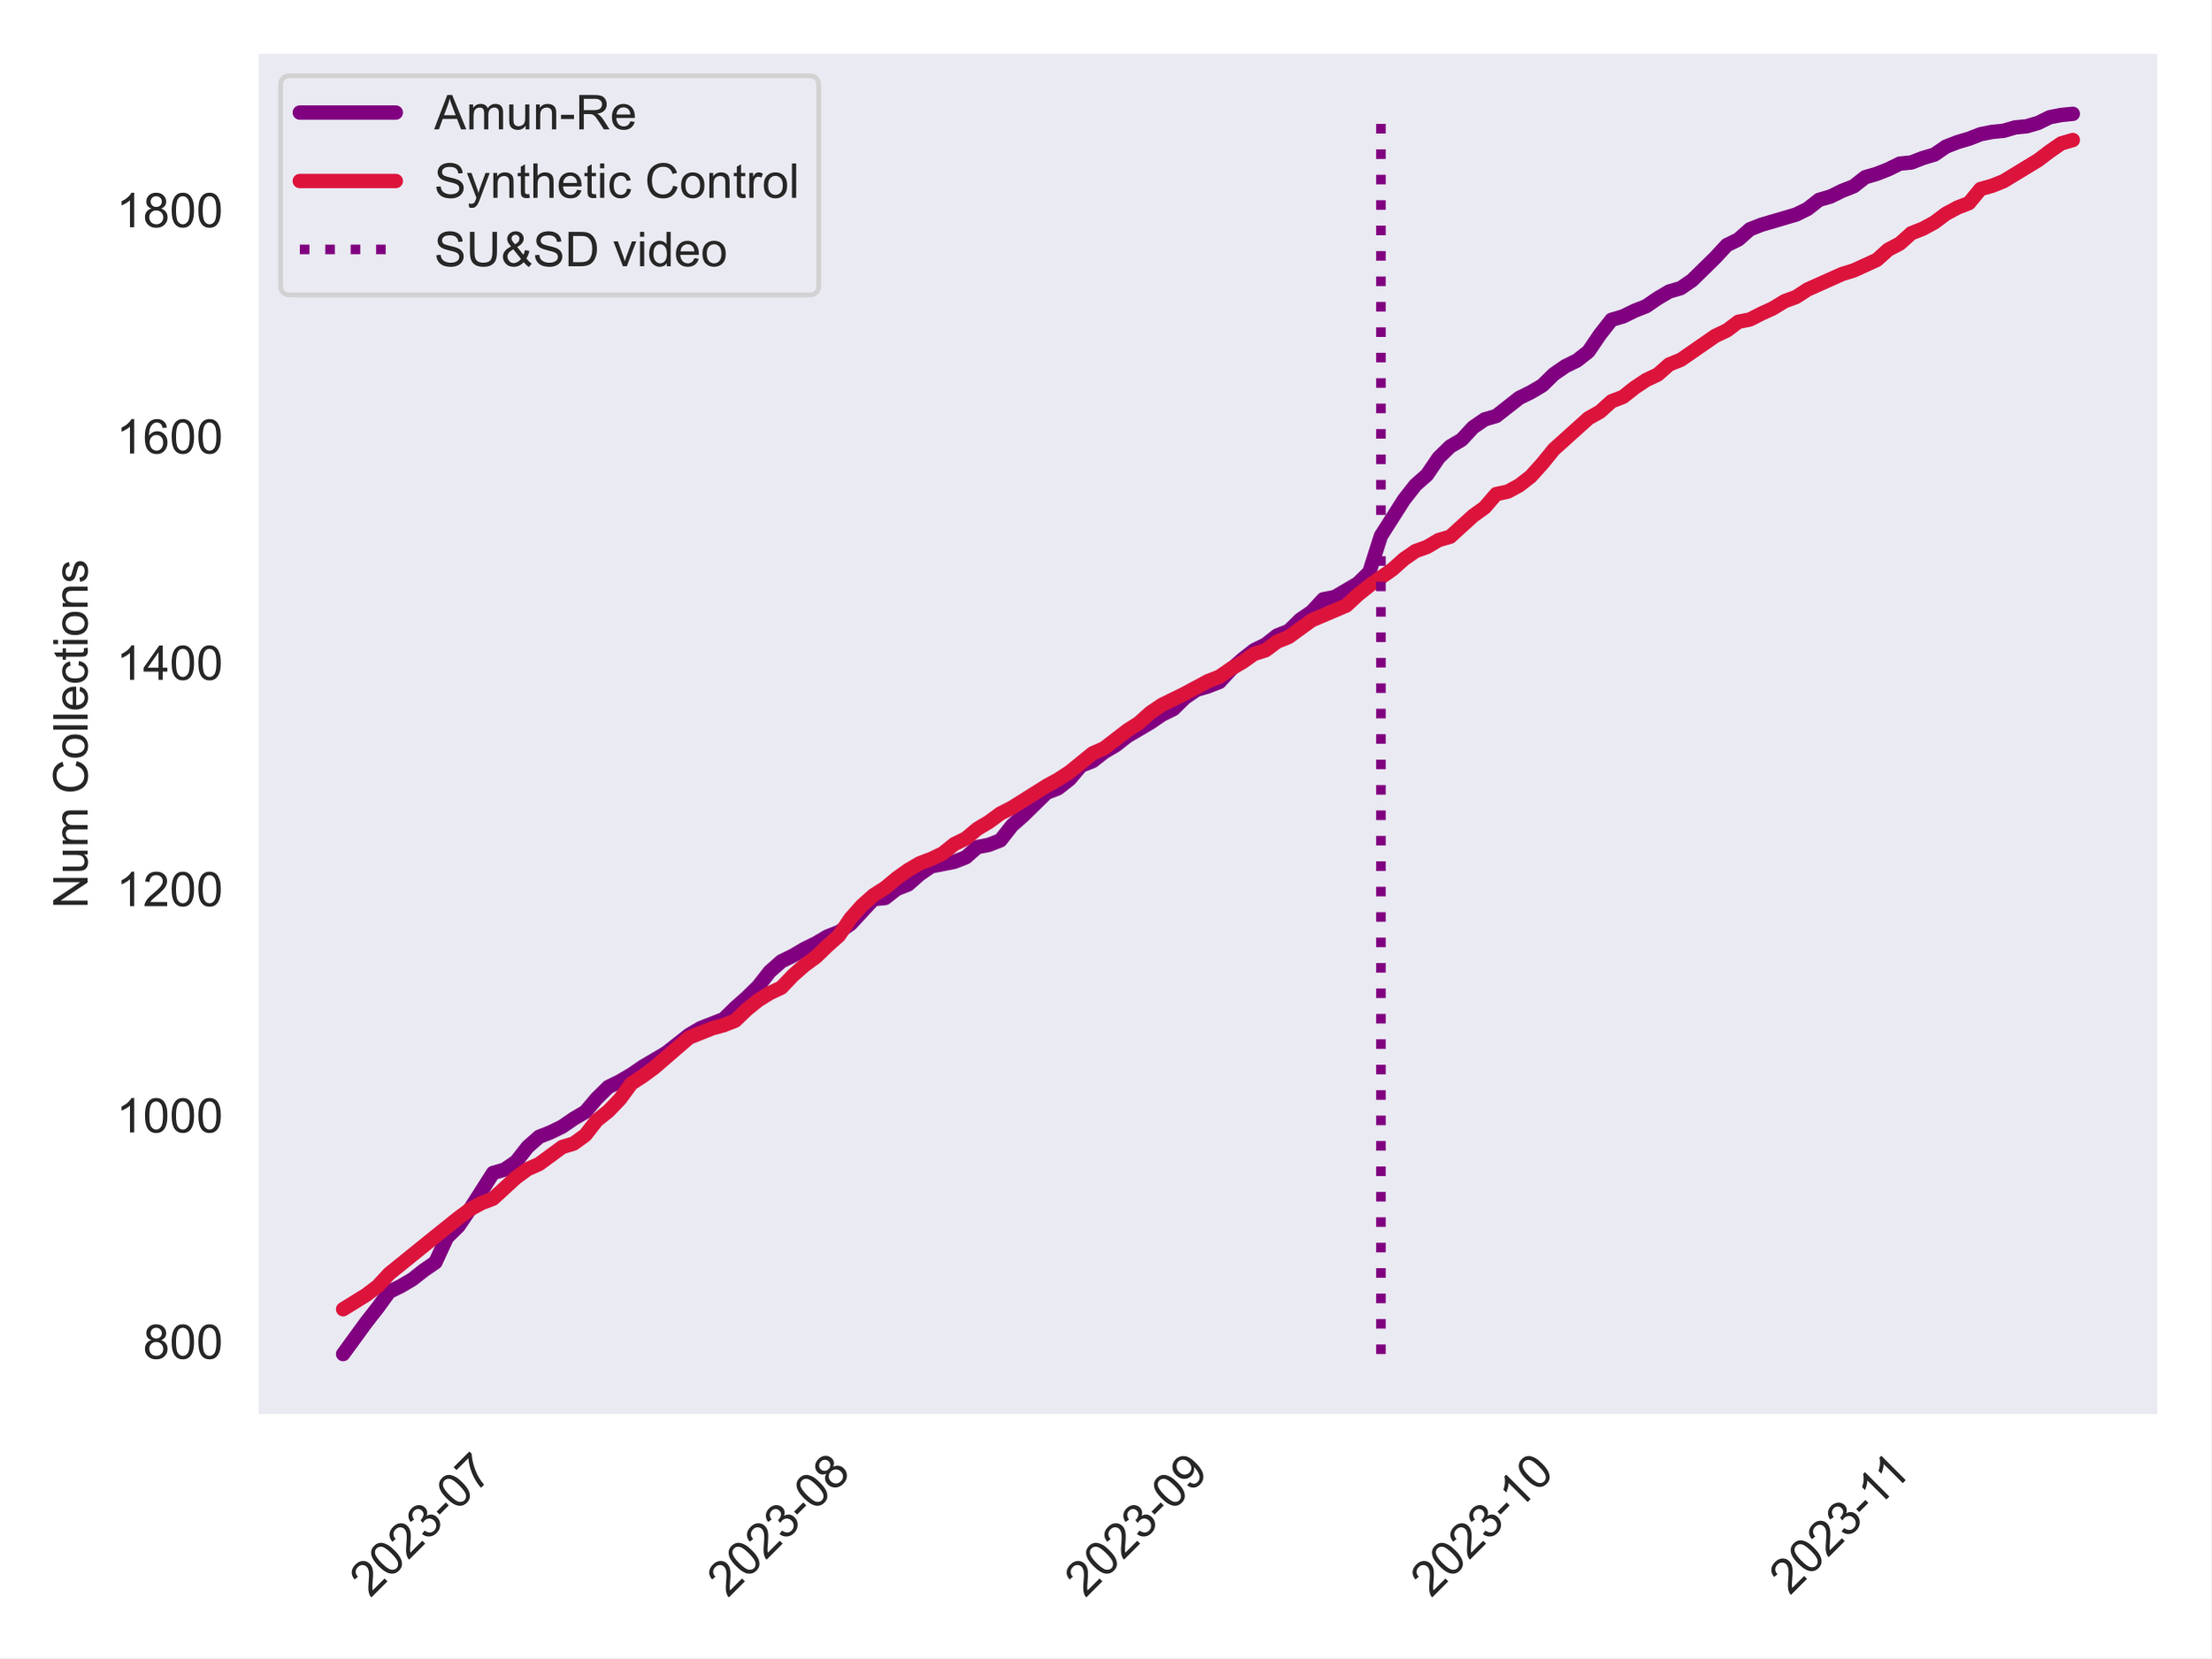
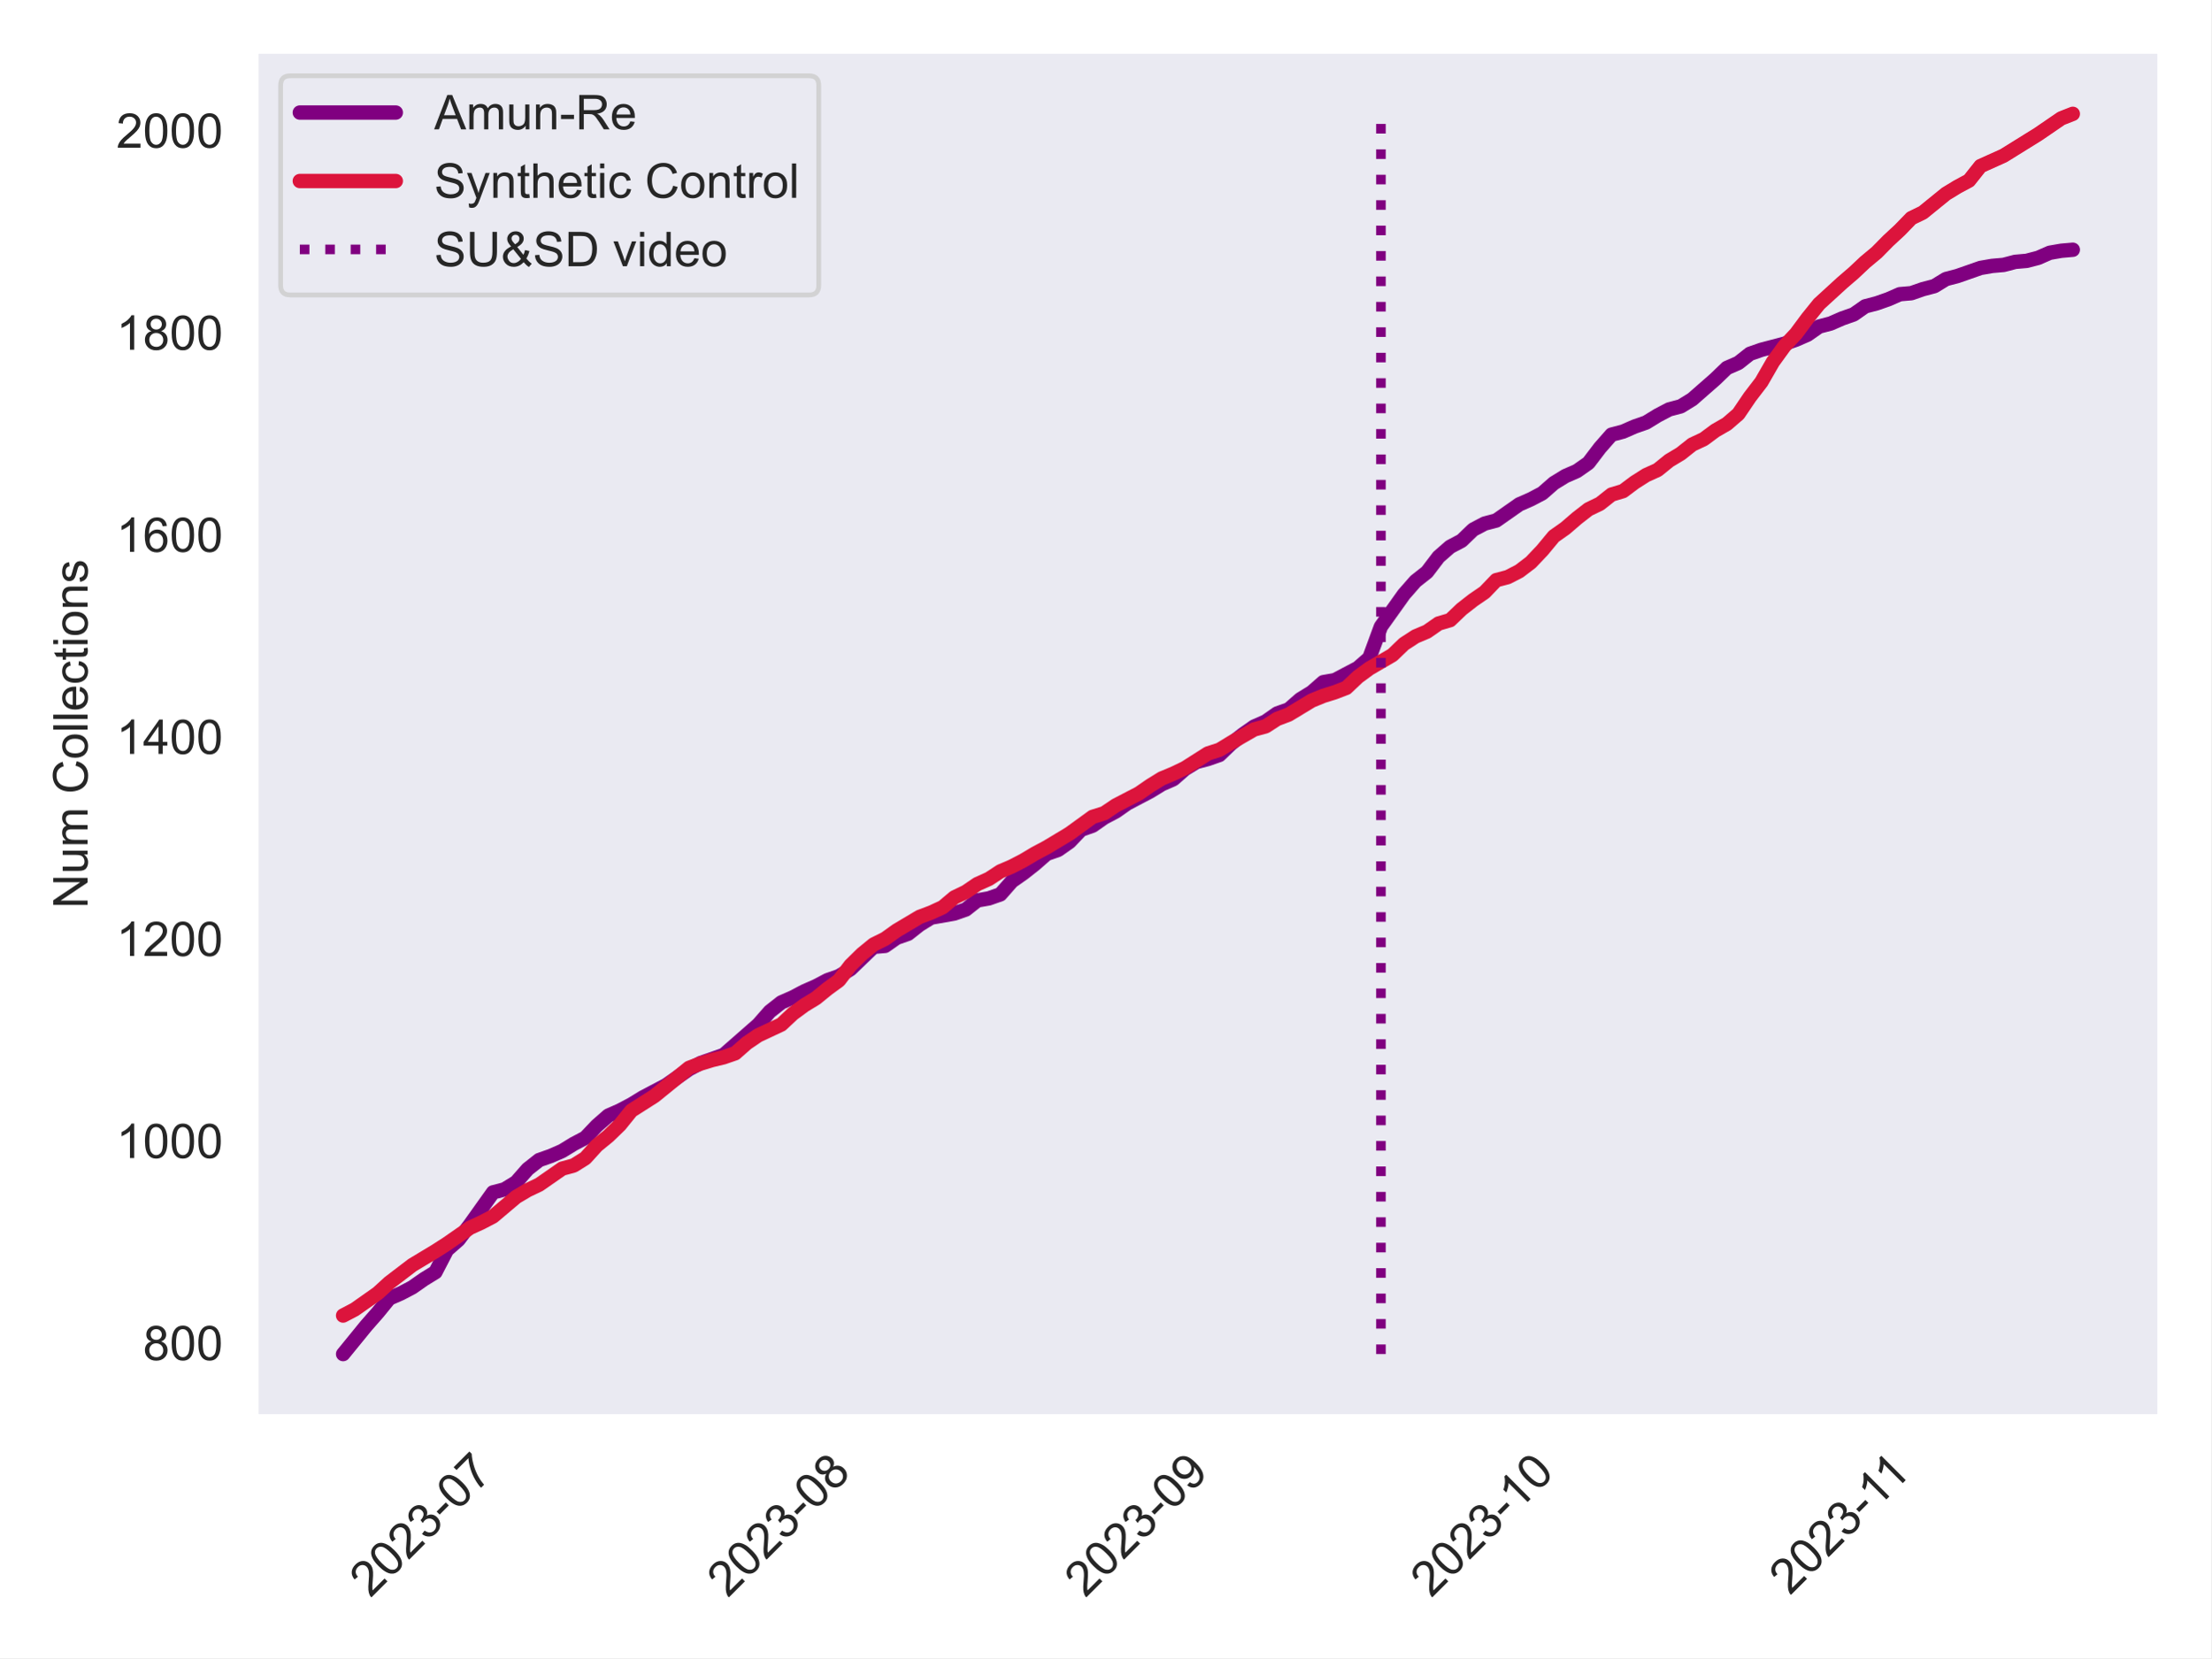
<svg xmlns="http://www.w3.org/2000/svg" xmlns:xlink="http://www.w3.org/1999/xlink" width="460.8pt" height="345.6pt" viewBox="0 0 460.8 345.6" version="1.1">
  <defs>
    <style type="text/css">*{stroke-linejoin: round; stroke-linecap: butt}</style>
  </defs>
  <g id="figure_1">
    <g id="patch_1">
      <path d="M 0 345.6  L 460.8 345.6  L 460.8 0  L 0 0  z " style="fill: #ffffff" />
    </g>
    <g id="axes_1">
      <g id="patch_2">
        <path d="M 53.48 295.153  L 450 295.153  L 450 10.8  L 53.48 10.8  z " style="fill: #eaeaf2" />
      </g>
      <g id="matplotlib.axis_1">
        <g id="xtick_1">
          <g id="text_1">
            <g style="fill: #262626" transform="translate(77.17993 333.1617) rotate(-45) scale(0.1 -0.1)">
              <defs>
                <path id="ArialMT-32" d="M 3222 541  L 3222 0  L 194 0  Q 188 203 259 391  Q 375 700 629 1000  Q 884 1300 1366 1694  Q 2113 2306 2375 2664  Q 2638 3022 2638 3341  Q 2638 3675 2398 3904  Q 2159 4134 1775 4134  Q 1369 4134 1125 3890  Q 881 3647 878 3216  L 300 3275  Q 359 3922 746 4261  Q 1134 4600 1788 4600  Q 2447 4600 2831 4234  Q 3216 3869 3216 3328  Q 3216 3053 3103 2787  Q 2991 2522 2730 2228  Q 2469 1934 1863 1422  Q 1356 997 1212 845  Q 1069 694 975 541  L 3222 541  z " transform="scale(0.015625)" />
                <path id="ArialMT-30" d="M 266 2259  Q 266 3072 433 3567  Q 600 4063 929 4331  Q 1259 4600 1759 4600  Q 2128 4600 2406 4451  Q 2684 4303 2865 4023  Q 3047 3744 3150 3342  Q 3253 2941 3253 2259  Q 3253 1453 3087 958  Q 2922 463 2592 192  Q 2263 -78 1759 -78  Q 1097 -78 719 397  Q 266 969 266 2259  z M 844 2259  Q 844 1131 1108 757  Q 1372 384 1759 384  Q 2147 384 2411 759  Q 2675 1134 2675 2259  Q 2675 3391 2411 3762  Q 2147 4134 1753 4134  Q 1366 4134 1134 3806  Q 844 3388 844 2259  z " transform="scale(0.015625)" />
                <path id="ArialMT-33" d="M 269 1209  L 831 1284  Q 928 806 1161 595  Q 1394 384 1728 384  Q 2125 384 2398 659  Q 2672 934 2672 1341  Q 2672 1728 2419 1979  Q 2166 2231 1775 2231  Q 1616 2231 1378 2169  L 1441 2663  Q 1497 2656 1531 2656  Q 1891 2656 2178 2843  Q 2466 3031 2466 3422  Q 2466 3731 2256 3934  Q 2047 4138 1716 4138  Q 1388 4138 1169 3931  Q 950 3725 888 3313  L 325 3413  Q 428 3978 793 4289  Q 1159 4600 1703 4600  Q 2078 4600 2393 4439  Q 2709 4278 2876 4000  Q 3044 3722 3044 3409  Q 3044 3113 2884 2869  Q 2725 2625 2413 2481  Q 2819 2388 3044 2092  Q 3269 1797 3269 1353  Q 3269 753 2831 336  Q 2394 -81 1725 -81  Q 1122 -81 723 278  Q 325 638 269 1209  z " transform="scale(0.015625)" />
                <path id="ArialMT-2d" d="M 203 1375  L 203 1941  L 1931 1941  L 1931 1375  L 203 1375  z " transform="scale(0.015625)" />
                <path id="ArialMT-37" d="M 303 3981  L 303 4522  L 3269 4522  L 3269 4084  Q 2831 3619 2401 2847  Q 1972 2075 1738 1259  Q 1569 684 1522 0  L 944 0  Q 953 541 1156 1306  Q 1359 2072 1739 2783  Q 2119 3494 2547 3981  L 303 3981  z " transform="scale(0.015625)" />
              </defs>
              <use xlink:href="#ArialMT-32" />
              <use xlink:href="#ArialMT-30" x="55.615" />
              <use xlink:href="#ArialMT-32" x="111.23" />
              <use xlink:href="#ArialMT-33" x="166.846" />
              <use xlink:href="#ArialMT-2d" x="222.461" />
              <use xlink:href="#ArialMT-30" x="255.762" />
              <use xlink:href="#ArialMT-37" x="311.377" />
            </g>
          </g>
        </g>
        <g id="xtick_2">
          <g id="text_2">
            <g style="fill: #262626" transform="translate(151.6776 333.1617) rotate(-45) scale(0.1 -0.1)">
              <defs>
                <path id="ArialMT-38" d="M 1131 2484  Q 781 2613 612 2850  Q 444 3088 444 3419  Q 444 3919 803 4259  Q 1163 4600 1759 4600  Q 2359 4600 2725 4251  Q 3091 3903 3091 3403  Q 3091 3084 2923 2848  Q 2756 2613 2416 2484  Q 2838 2347 3058 2040  Q 3278 1734 3278 1309  Q 3278 722 2862 322  Q 2447 -78 1769 -78  Q 1091 -78 675 323  Q 259 725 259 1325  Q 259 1772 486 2073  Q 713 2375 1131 2484  z M 1019 3438  Q 1019 3113 1228 2906  Q 1438 2700 1772 2700  Q 2097 2700 2305 2904  Q 2513 3109 2513 3406  Q 2513 3716 2298 3927  Q 2084 4138 1766 4138  Q 1444 4138 1231 3931  Q 1019 3725 1019 3438  z M 838 1322  Q 838 1081 952 856  Q 1066 631 1291 507  Q 1516 384 1775 384  Q 2178 384 2440 643  Q 2703 903 2703 1303  Q 2703 1709 2433 1975  Q 2163 2241 1756 2241  Q 1359 2241 1098 1978  Q 838 1716 838 1322  z " transform="scale(0.015625)" />
              </defs>
              <use xlink:href="#ArialMT-32" />
              <use xlink:href="#ArialMT-30" x="55.615" />
              <use xlink:href="#ArialMT-32" x="111.23" />
              <use xlink:href="#ArialMT-33" x="166.846" />
              <use xlink:href="#ArialMT-2d" x="222.461" />
              <use xlink:href="#ArialMT-30" x="255.762" />
              <use xlink:href="#ArialMT-38" x="311.377" />
            </g>
          </g>
        </g>
        <g id="xtick_3">
          <g id="text_3">
            <g style="fill: #262626" transform="translate(226.1753 333.1617) rotate(-45) scale(0.1 -0.1)">
              <defs>
                <path id="ArialMT-39" d="M 350 1059  L 891 1109  Q 959 728 1153 556  Q 1347 384 1650 384  Q 1909 384 2104 503  Q 2300 622 2425 820  Q 2550 1019 2634 1356  Q 2719 1694 2719 2044  Q 2719 2081 2716 2156  Q 2547 1888 2255 1720  Q 1963 1553 1622 1553  Q 1053 1553 659 1965  Q 266 2378 266 3053  Q 266 3750 677 4175  Q 1088 4600 1706 4600  Q 2153 4600 2523 4359  Q 2894 4119 3086 3673  Q 3278 3228 3278 2384  Q 3278 1506 3087 986  Q 2897 466 2520 194  Q 2144 -78 1638 -78  Q 1100 -78 759 220  Q 419 519 350 1059  z M 2653 3081  Q 2653 3566 2395 3850  Q 2138 4134 1775 4134  Q 1400 4134 1122 3828  Q 844 3522 844 3034  Q 844 2597 1108 2323  Q 1372 2050 1759 2050  Q 2150 2050 2401 2323  Q 2653 2597 2653 3081  z " transform="scale(0.015625)" />
              </defs>
              <use xlink:href="#ArialMT-32" />
              <use xlink:href="#ArialMT-30" x="55.615" />
              <use xlink:href="#ArialMT-32" x="111.23" />
              <use xlink:href="#ArialMT-33" x="166.846" />
              <use xlink:href="#ArialMT-2d" x="222.461" />
              <use xlink:href="#ArialMT-30" x="255.762" />
              <use xlink:href="#ArialMT-39" x="311.377" />
            </g>
          </g>
        </g>
        <g id="xtick_4">
          <g id="text_4">
            <g style="fill: #262626" transform="translate(298.2699 333.1617) rotate(-45) scale(0.1 -0.1)">
              <defs>
                <path id="ArialMT-31" d="M 2384 0  L 1822 0  L 1822 3584  Q 1619 3391 1289 3197  Q 959 3003 697 2906  L 697 3450  Q 1169 3672 1522 3987  Q 1875 4303 2022 4600  L 2384 4600  L 2384 0  z " transform="scale(0.015625)" />
              </defs>
              <use xlink:href="#ArialMT-32" />
              <use xlink:href="#ArialMT-30" x="55.615" />
              <use xlink:href="#ArialMT-32" x="111.23" />
              <use xlink:href="#ArialMT-33" x="166.846" />
              <use xlink:href="#ArialMT-2d" x="222.461" />
              <use xlink:href="#ArialMT-31" x="255.762" />
              <use xlink:href="#ArialMT-30" x="311.377" />
            </g>
          </g>
        </g>
        <g id="xtick_5">
          <g id="text_5">
            <g style="fill: #262626" transform="translate(373.0283 332.6402) rotate(-45) scale(0.1 -0.1)">
              <use xlink:href="#ArialMT-32" />
              <use xlink:href="#ArialMT-30" x="55.615" />
              <use xlink:href="#ArialMT-32" x="111.23" />
              <use xlink:href="#ArialMT-33" x="166.846" />
              <use xlink:href="#ArialMT-2d" x="222.461" />
              <use xlink:href="#ArialMT-31" x="255.762" />
              <use xlink:href="#ArialMT-31" x="304.002" />
            </g>
          </g>
        </g>
      </g>
      <g id="matplotlib.axis_2">
        <g id="ytick_1">
          <g id="text_6">
-             <g style="fill: #262626" transform="translate(29.79719 283.2122) scale(0.1 -0.1)">
+             <g style="fill: #262626" transform="translate(29.79719 283.4901) scale(0.1 -0.1)">
              <use xlink:href="#ArialMT-38" />
              <use xlink:href="#ArialMT-30" x="55.615" />
              <use xlink:href="#ArialMT-30" x="111.23" />
            </g>
          </g>
        </g>
        <g id="ytick_2">
          <g id="text_7">
-             <g style="fill: #262626" transform="translate(24.23625 236.0402) scale(0.1 -0.1)">
+             <g style="fill: #262626" transform="translate(24.23625 241.3715) scale(0.1 -0.1)">
              <use xlink:href="#ArialMT-31" />
              <use xlink:href="#ArialMT-30" x="55.615" />
              <use xlink:href="#ArialMT-30" x="111.23" />
              <use xlink:href="#ArialMT-30" x="166.846" />
            </g>
          </g>
        </g>
        <g id="ytick_3">
          <g id="text_8">
-             <g style="fill: #262626" transform="translate(24.23625 188.8682) scale(0.1 -0.1)">
+             <g style="fill: #262626" transform="translate(24.23625 199.2529) scale(0.1 -0.1)">
              <use xlink:href="#ArialMT-31" />
              <use xlink:href="#ArialMT-32" x="55.615" />
              <use xlink:href="#ArialMT-30" x="111.23" />
              <use xlink:href="#ArialMT-30" x="166.846" />
            </g>
          </g>
        </g>
        <g id="ytick_4">
          <g id="text_9">
-             <g style="fill: #262626" transform="translate(24.23625 141.6962) scale(0.1 -0.1)">
+             <g style="fill: #262626" transform="translate(24.23625 157.1343) scale(0.1 -0.1)">
              <defs>
                <path id="ArialMT-34" d="M 2069 0  L 2069 1097  L 81 1097  L 81 1613  L 2172 4581  L 2631 4581  L 2631 1613  L 3250 1613  L 3250 1097  L 2631 1097  L 2631 0  L 2069 0  z M 2069 1613  L 2069 3678  L 634 1613  L 2069 1613  z " transform="scale(0.015625)" />
              </defs>
              <use xlink:href="#ArialMT-31" />
              <use xlink:href="#ArialMT-34" x="55.615" />
              <use xlink:href="#ArialMT-30" x="111.23" />
              <use xlink:href="#ArialMT-30" x="166.846" />
            </g>
          </g>
        </g>
        <g id="ytick_5">
          <g id="text_10">
-             <g style="fill: #262626" transform="translate(24.23625 94.52415) scale(0.1 -0.1)">
+             <g style="fill: #262626" transform="translate(24.23625 115.0156) scale(0.1 -0.1)">
              <defs>
                <path id="ArialMT-36" d="M 3184 3459  L 2625 3416  Q 2550 3747 2413 3897  Q 2184 4138 1850 4138  Q 1581 4138 1378 3988  Q 1113 3794 959 3422  Q 806 3050 800 2363  Q 1003 2672 1297 2822  Q 1591 2972 1913 2972  Q 2475 2972 2870 2558  Q 3266 2144 3266 1488  Q 3266 1056 3080 686  Q 2894 316 2569 119  Q 2244 -78 1831 -78  Q 1128 -78 684 439  Q 241 956 241 2144  Q 241 3472 731 4075  Q 1159 4600 1884 4600  Q 2425 4600 2770 4297  Q 3116 3994 3184 3459  z M 888 1484  Q 888 1194 1011 928  Q 1134 663 1356 523  Q 1578 384 1822 384  Q 2178 384 2434 671  Q 2691 959 2691 1453  Q 2691 1928 2437 2201  Q 2184 2475 1800 2475  Q 1419 2475 1153 2201  Q 888 1928 888 1484  z " transform="scale(0.015625)" />
              </defs>
              <use xlink:href="#ArialMT-31" />
              <use xlink:href="#ArialMT-36" x="55.615" />
              <use xlink:href="#ArialMT-30" x="111.23" />
              <use xlink:href="#ArialMT-30" x="166.846" />
            </g>
          </g>
        </g>
        <g id="ytick_6">
          <g id="text_11">
-             <g style="fill: #262626" transform="translate(24.23625 47.35214) scale(0.1 -0.1)">
+             <g style="fill: #262626" transform="translate(24.23625 72.89702) scale(0.1 -0.1)">
              <use xlink:href="#ArialMT-31" />
              <use xlink:href="#ArialMT-38" x="55.615" />
              <use xlink:href="#ArialMT-30" x="111.23" />
              <use xlink:href="#ArialMT-30" x="166.846" />
            </g>
          </g>
        </g>
-         <g id="text_12">
+         <g id="ytick_7">
+           <g id="text_12">
+             <g style="fill: #262626" transform="translate(24.23625 30.77839) scale(0.1 -0.1)">
+               <use xlink:href="#ArialMT-32" />
+               <use xlink:href="#ArialMT-30" x="55.615" />
+               <use xlink:href="#ArialMT-30" x="111.23" />
+               <use xlink:href="#ArialMT-30" x="166.846" />
+             </g>
+           </g>
+         </g>
+         <g id="text_13">
          <g style="fill: #262626" transform="translate(18.24875 189.3764) rotate(-90) scale(0.1 -0.1)">
            <defs>
              <path id="ArialMT-4e" d="M 488 0  L 488 4581  L 1109 4581  L 3516 984  L 3516 4581  L 4097 4581  L 4097 0  L 3475 0  L 1069 3600  L 1069 0  L 488 0  z " transform="scale(0.015625)" />
              <path id="ArialMT-75" d="M 2597 0  L 2597 488  Q 2209 -75 1544 -75  Q 1250 -75 995 37  Q 741 150 617 320  Q 494 491 444 738  Q 409 903 409 1263  L 409 3319  L 972 3319  L 972 1478  Q 972 1038 1006 884  Q 1059 663 1231 536  Q 1403 409 1656 409  Q 1909 409 2131 539  Q 2353 669 2445 892  Q 2538 1116 2538 1541  L 2538 3319  L 3100 3319  L 3100 0  L 2597 0  z " transform="scale(0.015625)" />
              <path id="ArialMT-6d" d="M 422 0  L 422 3319  L 925 3319  L 925 2853  Q 1081 3097 1340 3245  Q 1600 3394 1931 3394  Q 2300 3394 2536 3241  Q 2772 3088 2869 2813  Q 3263 3394 3894 3394  Q 4388 3394 4653 3120  Q 4919 2847 4919 2278  L 4919 0  L 4359 0  L 4359 2091  Q 4359 2428 4304 2576  Q 4250 2725 4106 2815  Q 3963 2906 3769 2906  Q 3419 2906 3187 2673  Q 2956 2441 2956 1928  L 2956 0  L 2394 0  L 2394 2156  Q 2394 2531 2256 2718  Q 2119 2906 1806 2906  Q 1569 2906 1367 2781  Q 1166 2656 1075 2415  Q 984 2175 984 1722  L 984 0  L 422 0  z " transform="scale(0.015625)" />
              <path id="ArialMT-20" transform="scale(0.015625)" />
              <path id="ArialMT-43" d="M 3763 1606  L 4369 1453  Q 4178 706 3683 314  Q 3188 -78 2472 -78  Q 1731 -78 1267 223  Q 803 525 561 1097  Q 319 1669 319 2325  Q 319 3041 592 3573  Q 866 4106 1370 4382  Q 1875 4659 2481 4659  Q 3169 4659 3637 4309  Q 4106 3959 4291 3325  L 3694 3184  Q 3534 3684 3231 3912  Q 2928 4141 2469 4141  Q 1941 4141 1586 3887  Q 1231 3634 1087 3207  Q 944 2781 944 2328  Q 944 1744 1114 1308  Q 1284 872 1643 656  Q 2003 441 2422 441  Q 2931 441 3284 734  Q 3638 1028 3763 1606  z " transform="scale(0.015625)" />
              <path id="ArialMT-6f" d="M 213 1659  Q 213 2581 725 3025  Q 1153 3394 1769 3394  Q 2453 3394 2887 2945  Q 3322 2497 3322 1706  Q 3322 1066 3130 698  Q 2938 331 2570 128  Q 2203 -75 1769 -75  Q 1072 -75 642 372  Q 213 819 213 1659  z M 791 1659  Q 791 1022 1069 705  Q 1347 388 1769 388  Q 2188 388 2466 706  Q 2744 1025 2744 1678  Q 2744 2294 2464 2611  Q 2184 2928 1769 2928  Q 1347 2928 1069 2612  Q 791 2297 791 1659  z " transform="scale(0.015625)" />
              <path id="ArialMT-6c" d="M 409 0  L 409 4581  L 972 4581  L 972 0  L 409 0  z " transform="scale(0.015625)" />
              <path id="ArialMT-65" d="M 2694 1069  L 3275 997  Q 3138 488 2766 206  Q 2394 -75 1816 -75  Q 1088 -75 661 373  Q 234 822 234 1631  Q 234 2469 665 2931  Q 1097 3394 1784 3394  Q 2450 3394 2872 2941  Q 3294 2488 3294 1666  Q 3294 1616 3291 1516  L 816 1516  Q 847 969 1125 678  Q 1403 388 1819 388  Q 2128 388 2347 550  Q 2566 713 2694 1069  z M 847 1978  L 2700 1978  Q 2663 2397 2488 2606  Q 2219 2931 1791 2931  Q 1403 2931 1139 2672  Q 875 2413 847 1978  z " transform="scale(0.015625)" />
              <path id="ArialMT-63" d="M 2588 1216  L 3141 1144  Q 3050 572 2676 248  Q 2303 -75 1759 -75  Q 1078 -75 664 370  Q 250 816 250 1647  Q 250 2184 428 2587  Q 606 2991 970 3192  Q 1334 3394 1763 3394  Q 2303 3394 2647 3120  Q 2991 2847 3088 2344  L 2541 2259  Q 2463 2594 2264 2762  Q 2066 2931 1784 2931  Q 1359 2931 1093 2626  Q 828 2322 828 1663  Q 828 994 1084 691  Q 1341 388 1753 388  Q 2084 388 2306 591  Q 2528 794 2588 1216  z " transform="scale(0.015625)" />
              <path id="ArialMT-74" d="M 1650 503  L 1731 6  Q 1494 -44 1306 -44  Q 1000 -44 831 53  Q 663 150 594 308  Q 525 466 525 972  L 525 2881  L 113 2881  L 113 3319  L 525 3319  L 525 4141  L 1084 4478  L 1084 3319  L 1650 3319  L 1650 2881  L 1084 2881  L 1084 941  Q 1084 700 1114 631  Q 1144 563 1211 522  Q 1278 481 1403 481  Q 1497 481 1650 503  z " transform="scale(0.015625)" />
              <path id="ArialMT-69" d="M 425 3934  L 425 4581  L 988 4581  L 988 3934  L 425 3934  z M 425 0  L 425 3319  L 988 3319  L 988 0  L 425 0  z " transform="scale(0.015625)" />
              <path id="ArialMT-6e" d="M 422 0  L 422 3319  L 928 3319  L 928 2847  Q 1294 3394 1984 3394  Q 2284 3394 2536 3286  Q 2788 3178 2913 3003  Q 3038 2828 3088 2588  Q 3119 2431 3119 2041  L 3119 0  L 2556 0  L 2556 2019  Q 2556 2363 2490 2533  Q 2425 2703 2258 2804  Q 2091 2906 1866 2906  Q 1506 2906 1245 2678  Q 984 2450 984 1813  L 984 0  L 422 0  z " transform="scale(0.015625)" />
              <path id="ArialMT-73" d="M 197 991  L 753 1078  Q 800 744 1014 566  Q 1228 388 1613 388  Q 2000 388 2187 545  Q 2375 703 2375 916  Q 2375 1106 2209 1216  Q 2094 1291 1634 1406  Q 1016 1563 777 1677  Q 538 1791 414 1992  Q 291 2194 291 2438  Q 291 2659 392 2848  Q 494 3038 669 3163  Q 800 3259 1026 3326  Q 1253 3394 1513 3394  Q 1903 3394 2198 3281  Q 2494 3169 2634 2976  Q 2775 2784 2828 2463  L 2278 2388  Q 2241 2644 2061 2787  Q 1881 2931 1553 2931  Q 1166 2931 1000 2803  Q 834 2675 834 2503  Q 834 2394 903 2306  Q 972 2216 1119 2156  Q 1203 2125 1616 2013  Q 2213 1853 2448 1751  Q 2684 1650 2818 1456  Q 2953 1263 2953 975  Q 2953 694 2789 445  Q 2625 197 2315 61  Q 2006 -75 1616 -75  Q 969 -75 630 194  Q 291 463 197 991  z " transform="scale(0.015625)" />
            </defs>
            <use xlink:href="#ArialMT-4e" />
            <use xlink:href="#ArialMT-75" x="72.217" />
            <use xlink:href="#ArialMT-6d" x="127.832" />
            <use xlink:href="#ArialMT-20" x="211.133" />
            <use xlink:href="#ArialMT-43" x="238.916" />
            <use xlink:href="#ArialMT-6f" x="311.133" />
            <use xlink:href="#ArialMT-6c" x="366.748" />
            <use xlink:href="#ArialMT-6c" x="388.965" />
            <use xlink:href="#ArialMT-65" x="411.182" />
            <use xlink:href="#ArialMT-63" x="466.797" />
            <use xlink:href="#ArialMT-74" x="516.797" />
            <use xlink:href="#ArialMT-69" x="544.58" />
            <use xlink:href="#ArialMT-6f" x="566.797" />
            <use xlink:href="#ArialMT-6e" x="622.412" />
            <use xlink:href="#ArialMT-73" x="678.027" />
          </g>
        </g>
      </g>
      <g id="PolyCollection_1" />
      <g id="PolyCollection_2" />
      <g id="line2d_1">
-         <path d="M 71.504 282.228  L 76.31 275.624  L 78.713 272.557  L 81.116 269.255  L 83.519 268.076  L 85.923 266.661  L 88.326 264.774  L 90.729 263.123  L 93.132 257.934  L 95.535 255.576  L 97.938 252.038  L 102.745 244.49  L 105.148 243.783  L 107.551 242.132  L 109.954 239.065  L 112.357 236.943  L 114.76 235.999  L 117.164 234.82  L 119.567 233.169  L 121.97 231.754  L 124.373 228.923  L 126.776 226.565  L 129.179 225.385  L 131.582 223.97  L 133.986 222.319  L 138.792 219.489  L 143.598 215.715  L 146.001 214.3  L 150.808 212.413  L 153.211 210.055  L 155.614 207.932  L 158.017 205.573  L 160.42 202.507  L 162.823 200.384  L 165.227 199.205  L 167.63 197.79  L 170.033 196.611  L 172.436 195.195  L 174.839 194.252  L 177.242 192.601  L 182.049 187.412  L 184.452 187.176  L 186.855 185.289  L 189.258 184.346  L 191.661 182.223  L 194.064 180.572  L 198.871 179.629  L 201.274 178.685  L 203.677 176.562  L 206.08 176.091  L 208.483 175.147  L 210.886 172.081  L 213.29 169.958  L 218.096 165.241  L 220.499 164.298  L 222.902 162.411  L 225.305 159.581  L 227.708 158.637  L 230.112 156.75  L 232.515 155.335  L 234.918 153.448  L 239.724 150.618  L 242.127 148.967  L 244.531 147.788  L 246.934 145.429  L 249.337 143.778  L 251.74 143.07  L 254.143 142.127  L 256.546 139.532  L 258.949 137.41  L 261.353 135.523  L 263.756 134.343  L 266.159 132.457  L 268.562 131.513  L 270.965 129.155  L 273.368 127.504  L 275.772 124.909  L 278.175 124.437  L 282.981 121.607  L 285.384 119.248  L 287.787 111.701  L 292.594 104.153  L 294.997 101.087  L 297.4 98.964  L 299.803 95.427  L 302.206 93.068  L 304.609 91.653  L 307.012 89.058  L 309.416 87.407  L 311.819 86.7  L 316.625 82.926  L 319.028 81.747  L 321.431 80.332  L 323.835 77.973  L 326.238 76.322  L 328.641 75.143  L 331.044 73.256  L 333.447 69.718  L 335.85 66.652  L 338.253 65.944  L 340.657 64.765  L 343.06 63.821  L 345.463 62.17  L 347.866 60.755  L 350.269 60.048  L 352.672 58.397  L 357.479 53.679  L 359.882 51.085  L 362.285 49.906  L 364.688 47.783  L 367.091 46.839  L 374.301 44.717  L 376.704 43.537  L 379.107 41.65  L 381.51 40.943  L 383.913 39.764  L 386.316 38.82  L 388.72 36.933  L 391.123 36.226  L 393.526 35.282  L 395.929 34.103  L 398.332 33.867  L 400.735 32.924  L 403.139 32.216  L 405.542 30.565  L 407.945 29.622  L 410.348 28.914  L 412.751 27.971  L 415.154 27.499  L 417.557 27.263  L 419.961 26.555  L 422.364 26.32  L 424.767 25.612  L 427.17 24.433  L 429.573 23.961  L 431.976 23.725  L 431.976 23.725  " clip-path="url(#p731af6e8c6)" style="fill: none; stroke: #800080; stroke-width: 3; stroke-linecap: round" />
+         <path d="M 71.504 282.228  L 76.31 276.331  L 78.713 273.593  L 81.116 270.645  L 83.519 269.592  L 85.923 268.329  L 88.326 266.644  L 90.729 265.17  L 93.132 260.537  L 95.535 258.431  L 97.938 255.272  L 102.745 248.533  L 105.148 247.901  L 107.551 246.427  L 109.954 243.689  L 112.357 241.794  L 114.76 240.951  L 117.164 239.899  L 119.567 238.424  L 121.97 237.161  L 124.373 234.634  L 126.776 232.528  L 129.179 231.475  L 131.582 230.211  L 133.986 228.737  L 138.792 226.21  L 143.598 222.84  L 146.001 221.577  L 150.808 219.892  L 158.017 213.574  L 160.42 210.837  L 162.823 208.941  L 165.227 207.888  L 167.63 206.625  L 170.033 205.572  L 172.436 204.308  L 174.839 203.466  L 177.242 201.992  L 182.049 197.359  L 184.452 197.148  L 186.855 195.463  L 189.258 194.621  L 191.661 192.726  L 194.064 191.252  L 198.871 190.409  L 201.274 189.567  L 203.677 187.671  L 206.08 187.25  L 208.483 186.408  L 210.886 183.67  L 213.29 181.985  L 215.693 180.09  L 218.096 177.984  L 220.499 177.142  L 222.902 175.457  L 225.305 172.93  L 227.708 172.088  L 230.112 170.403  L 232.515 169.139  L 234.918 167.455  L 239.724 164.927  L 242.127 163.453  L 244.531 162.4  L 246.934 160.294  L 249.337 158.82  L 251.74 158.188  L 254.143 157.346  L 256.546 155.03  L 258.949 153.134  L 261.353 151.449  L 263.756 150.396  L 266.159 148.712  L 268.562 147.869  L 270.965 145.763  L 273.368 144.289  L 275.772 142.183  L 278.175 141.762  L 282.981 139.235  L 285.384 137.129  L 287.787 130.601  L 292.594 123.862  L 294.997 121.124  L 297.4 119.229  L 299.803 116.07  L 302.206 113.964  L 304.609 112.7  L 307.012 110.384  L 309.416 109.12  L 311.819 108.488  L 316.625 105.119  L 319.028 104.066  L 321.431 102.802  L 323.835 100.696  L 326.238 99.222  L 328.641 98.169  L 331.044 96.485  L 333.447 93.326  L 335.85 90.588  L 338.253 89.956  L 340.657 88.903  L 343.06 88.061  L 345.463 86.587  L 347.866 85.323  L 350.269 84.691  L 352.672 83.217  L 357.479 79.005  L 359.882 76.689  L 362.285 75.636  L 364.688 73.741  L 367.091 72.898  L 371.898 71.635  L 374.301 70.792  L 376.704 69.739  L 379.107 68.055  L 381.51 67.423  L 383.913 66.37  L 386.316 65.527  L 388.72 63.843  L 391.123 63.211  L 393.526 62.369  L 395.929 61.316  L 398.332 61.105  L 400.735 60.263  L 403.139 59.631  L 405.542 58.157  L 407.945 57.525  L 412.751 55.84  L 415.154 55.419  L 417.557 55.208  L 419.961 54.577  L 422.364 54.366  L 424.767 53.734  L 427.17 52.681  L 429.573 52.26  L 431.976 52.049  L 431.976 52.049  " clip-path="url(#p58cf183374)" style="fill: none; stroke: #800080; stroke-width: 3; stroke-linecap: round" />
      </g>
      <g id="line2d_2">
-         <path d="M 71.504 272.883  L 76.31 269.908  L 78.713 268.078  L 81.116 265.478  L 90.729 257.706  L 95.535 253.863  L 97.938 252.07  L 100.341 250.763  L 102.745 249.836  L 107.551 245.432  L 109.954 243.677  L 112.357 242.611  L 117.164 239.079  L 119.567 238.34  L 121.97 236.601  L 124.373 233.515  L 126.776 231.606  L 129.179 229.108  L 131.582 225.84  L 133.986 224.275  L 136.389 222.505  L 143.598 216.267  L 148.404 214.338  L 150.808 213.684  L 153.211 212.737  L 155.614 210.421  L 158.017 208.481  L 160.42 206.99  L 162.823 205.858  L 165.227 203.334  L 167.63 201.222  L 170.033 199.464  L 172.436 197.141  L 174.839 195.007  L 177.242 191.424  L 179.645 188.737  L 182.049 186.59  L 184.452 185.062  L 186.855 183.061  L 189.258 181.346  L 191.661 179.939  L 194.064 179.027  L 196.468 177.883  L 198.871 175.946  L 201.274 174.771  L 203.677 172.761  L 206.08 171.326  L 208.483 169.562  L 210.886 168.339  L 218.096 163.804  L 220.499 162.483  L 222.902 160.926  L 227.708 157.016  L 230.112 155.953  L 234.918 152.25  L 237.321 150.706  L 239.724 148.551  L 242.127 146.927  L 246.934 144.556  L 251.74 141.973  L 254.143 141.031  L 256.546 139.361  L 258.949 137.994  L 261.353 136.292  L 263.756 135.525  L 266.159 133.737  L 268.562 132.762  L 273.368 129.276  L 280.578 126.206  L 282.981 123.976  L 285.384 122.053  L 290.19 118.672  L 292.594 116.524  L 294.997 114.859  L 297.4 113.994  L 299.803 112.57  L 302.206 111.874  L 307.012 107.496  L 309.416 105.768  L 311.819 102.977  L 314.222 102.464  L 316.625 101.161  L 319.028 99.29  L 321.431 96.619  L 323.835 93.654  L 331.044 87.166  L 333.447 85.816  L 335.85 83.643  L 338.253 82.714  L 340.657 80.808  L 343.06 79.209  L 345.463 78.077  L 347.866 75.964  L 350.269 74.996  L 357.479 70.004  L 359.882 68.87  L 362.285 67.065  L 364.688 66.582  L 367.091 65.355  L 369.494 64.261  L 371.898 62.785  L 374.301 61.894  L 376.704 60.335  L 383.913 57.109  L 386.316 56.367  L 391.123 54.177  L 393.526 52.023  L 395.929 50.762  L 398.332 48.61  L 400.735 47.663  L 403.139 46.355  L 405.542 44.55  L 407.945 43.262  L 410.348 42.314  L 412.751 39.393  L 415.154 38.724  L 417.557 37.758  L 424.767 33.371  L 427.17 31.548  L 429.573 29.89  L 431.976 29.186  L 431.976 29.186  " clip-path="url(#p731af6e8c6)" style="fill: none; stroke: #dc143c; stroke-width: 3; stroke-linecap: round" />
+         <path d="M 71.504 274.2  L 73.907 272.941  L 78.713 269.557  L 81.116 267.361  L 85.923 263.69  L 90.729 260.797  L 93.132 259.253  L 97.938 255.908  L 100.341 254.805  L 102.745 253.552  L 107.551 249.49  L 109.954 248.061  L 112.357 246.919  L 117.164 243.579  L 119.567 242.919  L 121.97 241.414  L 124.373 238.764  L 126.776 236.804  L 129.179 234.473  L 131.582 231.499  L 136.389 228.437  L 143.598 222.58  L 146.001 221.679  L 148.404 220.947  L 150.808 220.37  L 153.211 219.536  L 155.614 217.421  L 158.017 215.79  L 162.823 213.54  L 165.227 211.291  L 167.63 209.522  L 170.033 208.06  L 172.436 206.102  L 174.839 204.345  L 177.242 201.207  L 179.645 198.844  L 182.049 196.874  L 184.452 195.68  L 186.855 193.961  L 191.661 191.103  L 194.064 190.201  L 196.468 189.095  L 198.871 187.064  L 201.274 185.903  L 203.677 184.272  L 206.08 183.194  L 208.483 181.622  L 210.886 180.592  L 213.29 179.344  L 215.693 177.911  L 218.096 176.635  L 222.902 173.745  L 227.708 170.258  L 230.112 169.505  L 232.515 167.886  L 237.321 165.392  L 239.724 163.732  L 242.127 162.25  L 244.531 161.254  L 246.934 160.103  L 251.74 157.047  L 254.143 156.275  L 256.546 154.806  L 261.353 152.042  L 263.756 151.39  L 266.159 149.842  L 268.562 148.932  L 273.368 146.023  L 275.772 145.04  L 278.175 144.287  L 280.578 143.37  L 282.981 141.095  L 285.384 139.324  L 290.19 136.528  L 292.594 134.212  L 294.997 132.652  L 297.4 131.636  L 299.803 129.961  L 302.206 129.253  L 304.609 126.958  L 307.012 125.079  L 309.416 123.43  L 311.819 120.918  L 314.222 120.284  L 316.625 119.047  L 319.028 117.219  L 321.431 114.683  L 323.835 111.779  L 326.238 110.085  L 328.641 108.012  L 331.044 106.145  L 333.447 104.982  L 335.85 103.079  L 338.253 102.356  L 340.657 100.553  L 343.06 99.026  L 345.463 97.937  L 347.866 95.994  L 350.269 94.552  L 352.672 92.645  L 355.076 91.517  L 357.479 89.738  L 359.882 88.354  L 362.285 86.285  L 364.688 82.736  L 367.091 79.601  L 369.494 75.422  L 371.898 72.11  L 374.301 69.549  L 376.704 66.312  L 379.107 63.335  L 383.913 58.937  L 386.316 56.871  L 388.72 54.61  L 391.123 52.61  L 393.526 50.169  L 395.929 47.945  L 398.332 45.464  L 400.735 44.296  L 405.542 40.389  L 407.945 38.925  L 410.348 37.634  L 412.751 34.609  L 417.557 32.443  L 424.767 27.964  L 429.573 24.674  L 431.976 23.725  L 431.976 23.725  " clip-path="url(#p58cf183374)" style="fill: none; stroke: #dc143c; stroke-width: 3; stroke-linecap: round" />
      </g>
      <g id="LineCollection_1">
-         <path d="M 287.787 282.228  L 287.787 23.725  " clip-path="url(#p731af6e8c6)" style="fill: none; stroke-dasharray: 2,3.3; stroke-dashoffset: 0; stroke: #800080; stroke-width: 2" />
+         <path d="M 287.787 282.228  L 287.787 23.725  " clip-path="url(#p58cf183374)" style="fill: none; stroke-dasharray: 2,3.3; stroke-dashoffset: 0; stroke: #800080; stroke-width: 2" />
      </g>
      <g id="patch_3">
        <path d="M 53.48 295.153  L 53.48 10.8  " style="fill: none; stroke: #ffffff; stroke-width: 0.8; stroke-linejoin: miter; stroke-linecap: square" />
      </g>
      <g id="patch_4">
        <path d="M 450 295.153  L 450 10.8  " style="fill: none; stroke: #ffffff; stroke-width: 0.8; stroke-linejoin: miter; stroke-linecap: square" />
      </g>
      <g id="patch_5">
        <path d="M 53.48 295.153  L 450 295.153  " style="fill: none; stroke: #ffffff; stroke-width: 0.8; stroke-linejoin: miter; stroke-linecap: square" />
      </g>
      <g id="patch_6">
        <path d="M 53.48 10.8  L 450 10.8  " style="fill: none; stroke: #ffffff; stroke-width: 0.8; stroke-linejoin: miter; stroke-linecap: square" />
      </g>
      <g id="legend_1">
        <g id="patch_7">
          <path d="M 60.48 61.475  L 168.624 61.475  Q 170.624 61.475 170.624 59.475  L 170.624 17.8  Q 170.624 15.8 168.624 15.8  L 60.48 15.8  Q 58.48 15.8 58.48 17.8  L 58.48 59.475  Q 58.48 61.475 60.48 61.475  z " style="fill: #eaeaf2; opacity: 0.8; stroke: #cccccc; stroke-linejoin: miter" />
        </g>
        <g id="line2d_3">
          <path d="M 62.48 23.458  L 72.48 23.458  L 82.48 23.458  " style="fill: none; stroke: #800080; stroke-width: 3; stroke-linecap: round" />
        </g>
-         <g id="text_13">
+         <g id="text_14">
          <g style="fill: #262626" transform="translate(90.48 26.95781) scale(0.1 -0.1)">
            <defs>
              <path id="ArialMT-41" d="M -9 0  L 1750 4581  L 2403 4581  L 4278 0  L 3588 0  L 3053 1388  L 1138 1388  L 634 0  L -9 0  z M 1313 1881  L 2866 1881  L 2388 3150  Q 2169 3728 2063 4100  Q 1975 3659 1816 3225  L 1313 1881  z " transform="scale(0.015625)" />
              <path id="ArialMT-52" d="M 503 0  L 503 4581  L 2534 4581  Q 3147 4581 3465 4457  Q 3784 4334 3975 4021  Q 4166 3709 4166 3331  Q 4166 2844 3850 2509  Q 3534 2175 2875 2084  Q 3116 1969 3241 1856  Q 3506 1613 3744 1247  L 4541 0  L 3778 0  L 3172 953  Q 2906 1366 2734 1584  Q 2563 1803 2427 1890  Q 2291 1978 2150 2013  Q 2047 2034 1813 2034  L 1109 2034  L 1109 0  L 503 0  z M 1109 2559  L 2413 2559  Q 2828 2559 3062 2645  Q 3297 2731 3419 2920  Q 3541 3109 3541 3331  Q 3541 3656 3305 3865  Q 3069 4075 2559 4075  L 1109 4075  L 1109 2559  z " transform="scale(0.015625)" />
            </defs>
            <use xlink:href="#ArialMT-41" />
            <use xlink:href="#ArialMT-6d" x="66.699" />
            <use xlink:href="#ArialMT-75" x="150" />
            <use xlink:href="#ArialMT-6e" x="205.615" />
            <use xlink:href="#ArialMT-2d" x="261.23" />
            <use xlink:href="#ArialMT-52" x="294.531" />
            <use xlink:href="#ArialMT-65" x="366.748" />
          </g>
        </g>
        <g id="line2d_4">
          <path d="M 62.48 37.725  L 72.48 37.725  L 82.48 37.725  " style="fill: none; stroke: #dc143c; stroke-width: 3; stroke-linecap: round" />
        </g>
-         <g id="text_14">
+         <g id="text_15">
          <g style="fill: #262626" transform="translate(90.48 41.225) scale(0.1 -0.1)">
            <defs>
              <path id="ArialMT-53" d="M 288 1472  L 859 1522  Q 900 1178 1048 958  Q 1197 738 1509 602  Q 1822 466 2213 466  Q 2559 466 2825 569  Q 3091 672 3220 851  Q 3350 1031 3350 1244  Q 3350 1459 3225 1620  Q 3100 1781 2813 1891  Q 2628 1963 1997 2114  Q 1366 2266 1113 2400  Q 784 2572 623 2826  Q 463 3081 463 3397  Q 463 3744 659 4045  Q 856 4347 1234 4503  Q 1613 4659 2075 4659  Q 2584 4659 2973 4495  Q 3363 4331 3572 4012  Q 3781 3694 3797 3291  L 3216 3247  Q 3169 3681 2898 3903  Q 2628 4125 2100 4125  Q 1550 4125 1298 3923  Q 1047 3722 1047 3438  Q 1047 3191 1225 3031  Q 1400 2872 2139 2705  Q 2878 2538 3153 2413  Q 3553 2228 3743 1945  Q 3934 1663 3934 1294  Q 3934 928 3725 604  Q 3516 281 3123 101  Q 2731 -78 2241 -78  Q 1619 -78 1198 103  Q 778 284 539 648  Q 300 1013 288 1472  z " transform="scale(0.015625)" />
              <path id="ArialMT-79" d="M 397 -1278  L 334 -750  Q 519 -800 656 -800  Q 844 -800 956 -737  Q 1069 -675 1141 -563  Q 1194 -478 1313 -144  Q 1328 -97 1363 -6  L 103 3319  L 709 3319  L 1400 1397  Q 1534 1031 1641 628  Q 1738 1016 1872 1384  L 2581 3319  L 3144 3319  L 1881 -56  Q 1678 -603 1566 -809  Q 1416 -1088 1222 -1217  Q 1028 -1347 759 -1347  Q 597 -1347 397 -1278  z " transform="scale(0.015625)" />
              <path id="ArialMT-68" d="M 422 0  L 422 4581  L 984 4581  L 984 2938  Q 1378 3394 1978 3394  Q 2347 3394 2619 3248  Q 2891 3103 3008 2847  Q 3125 2591 3125 2103  L 3125 0  L 2563 0  L 2563 2103  Q 2563 2525 2380 2717  Q 2197 2909 1863 2909  Q 1613 2909 1392 2779  Q 1172 2650 1078 2428  Q 984 2206 984 1816  L 984 0  L 422 0  z " transform="scale(0.015625)" />
              <path id="ArialMT-72" d="M 416 0  L 416 3319  L 922 3319  L 922 2816  Q 1116 3169 1280 3281  Q 1444 3394 1641 3394  Q 1925 3394 2219 3213  L 2025 2691  Q 1819 2813 1613 2813  Q 1428 2813 1281 2702  Q 1134 2591 1072 2394  Q 978 2094 978 1738  L 978 0  L 416 0  z " transform="scale(0.015625)" />
            </defs>
            <use xlink:href="#ArialMT-53" />
            <use xlink:href="#ArialMT-79" x="66.699" />
            <use xlink:href="#ArialMT-6e" x="116.699" />
            <use xlink:href="#ArialMT-74" x="172.314" />
            <use xlink:href="#ArialMT-68" x="200.098" />
            <use xlink:href="#ArialMT-65" x="255.713" />
            <use xlink:href="#ArialMT-74" x="311.328" />
            <use xlink:href="#ArialMT-69" x="339.111" />
            <use xlink:href="#ArialMT-63" x="361.328" />
            <use xlink:href="#ArialMT-20" x="411.328" />
            <use xlink:href="#ArialMT-43" x="439.111" />
            <use xlink:href="#ArialMT-6f" x="511.328" />
            <use xlink:href="#ArialMT-6e" x="566.943" />
            <use xlink:href="#ArialMT-74" x="622.559" />
            <use xlink:href="#ArialMT-72" x="650.342" />
            <use xlink:href="#ArialMT-6f" x="683.643" />
            <use xlink:href="#ArialMT-6c" x="739.258" />
          </g>
        </g>
        <g id="line2d_5">
          <path d="M 62.48 51.987  L 82.48 51.987  " style="fill: none; stroke-dasharray: 2,3.3; stroke-dashoffset: 0; stroke: #800080; stroke-width: 2" />
        </g>
-         <g id="text_15">
+         <g id="text_16">
          <g style="fill: #262626" transform="translate(90.48 55.4875) scale(0.1 -0.1)">
            <defs>
              <path id="ArialMT-55" d="M 3500 4581  L 4106 4581  L 4106 1934  Q 4106 1244 3950 837  Q 3794 431 3386 176  Q 2978 -78 2316 -78  Q 1672 -78 1262 144  Q 853 366 678 786  Q 503 1206 503 1934  L 503 4581  L 1109 4581  L 1109 1938  Q 1109 1341 1220 1058  Q 1331 775 1601 622  Q 1872 469 2263 469  Q 2931 469 3215 772  Q 3500 1075 3500 1938  L 3500 4581  z " transform="scale(0.015625)" />
              <path id="ArialMT-26" d="M 3041 541  Q 2763 231 2434 76  Q 2106 -78 1725 -78  Q 1022 -78 609 397  Q 275 784 275 1263  Q 275 1688 548 2030  Q 822 2372 1366 2631  Q 1056 2988 953 3209  Q 850 3431 850 3638  Q 850 4050 1173 4354  Q 1497 4659 1988 4659  Q 2456 4659 2754 4371  Q 3053 4084 3053 3681  Q 3053 3028 2188 2566  L 3009 1519  Q 3150 1794 3228 2156  L 3813 2031  Q 3663 1431 3406 1044  Q 3722 625 4122 341  L 3744 -106  Q 3403 113 3041 541  z M 1897 2928  Q 2263 3144 2370 3306  Q 2478 3469 2478 3666  Q 2478 3900 2329 4048  Q 2181 4197 1959 4197  Q 1731 4197 1579 4050  Q 1428 3903 1428 3691  Q 1428 3584 1483 3467  Q 1538 3350 1647 3219  L 1897 2928  z M 2688 984  L 1656 2263  Q 1200 1991 1040 1758  Q 881 1525 881 1297  Q 881 1019 1103 719  Q 1325 419 1731 419  Q 1984 419 2254 576  Q 2525 734 2688 984  z " transform="scale(0.015625)" />
              <path id="ArialMT-44" d="M 494 0  L 494 4581  L 2072 4581  Q 2606 4581 2888 4516  Q 3281 4425 3559 4188  Q 3922 3881 4101 3404  Q 4281 2928 4281 2316  Q 4281 1794 4159 1391  Q 4038 988 3847 723  Q 3656 459 3429 307  Q 3203 156 2883 78  Q 2563 0 2147 0  L 494 0  z M 1100 541  L 2078 541  Q 2531 541 2789 625  Q 3047 709 3200 863  Q 3416 1078 3536 1442  Q 3656 1806 3656 2325  Q 3656 3044 3420 3430  Q 3184 3816 2847 3947  Q 2603 4041 2063 4041  L 1100 4041  L 1100 541  z " transform="scale(0.015625)" />
              <path id="ArialMT-76" d="M 1344 0  L 81 3319  L 675 3319  L 1388 1331  Q 1503 1009 1600 663  Q 1675 925 1809 1294  L 2547 3319  L 3125 3319  L 1869 0  L 1344 0  z " transform="scale(0.015625)" />
              <path id="ArialMT-64" d="M 2575 0  L 2575 419  Q 2259 -75 1647 -75  Q 1250 -75 917 144  Q 584 363 401 755  Q 219 1147 219 1656  Q 219 2153 384 2558  Q 550 2963 881 3178  Q 1213 3394 1622 3394  Q 1922 3394 2156 3267  Q 2391 3141 2538 2938  L 2538 4581  L 3097 4581  L 3097 0  L 2575 0  z M 797 1656  Q 797 1019 1065 703  Q 1334 388 1700 388  Q 2069 388 2326 689  Q 2584 991 2584 1609  Q 2584 2291 2321 2609  Q 2059 2928 1675 2928  Q 1300 2928 1048 2622  Q 797 2316 797 1656  z " transform="scale(0.015625)" />
            </defs>
            <use xlink:href="#ArialMT-53" />
            <use xlink:href="#ArialMT-55" x="66.699" />
            <use xlink:href="#ArialMT-26" x="138.916" />
            <use xlink:href="#ArialMT-53" x="205.615" />
            <use xlink:href="#ArialMT-44" x="272.314" />
            <use xlink:href="#ArialMT-20" x="344.531" />
            <use xlink:href="#ArialMT-76" x="372.314" />
            <use xlink:href="#ArialMT-69" x="422.314" />
            <use xlink:href="#ArialMT-64" x="444.531" />
            <use xlink:href="#ArialMT-65" x="500.146" />
            <use xlink:href="#ArialMT-6f" x="555.762" />
          </g>
        </g>
      </g>
    </g>
  </g>
  <defs>
-     <clipPath id="p731af6e8c6">
+     <clipPath id="p58cf183374">
      <rect x="53.48" y="10.8" width="396.52" height="284.353" />
    </clipPath>
  </defs>
</svg>
